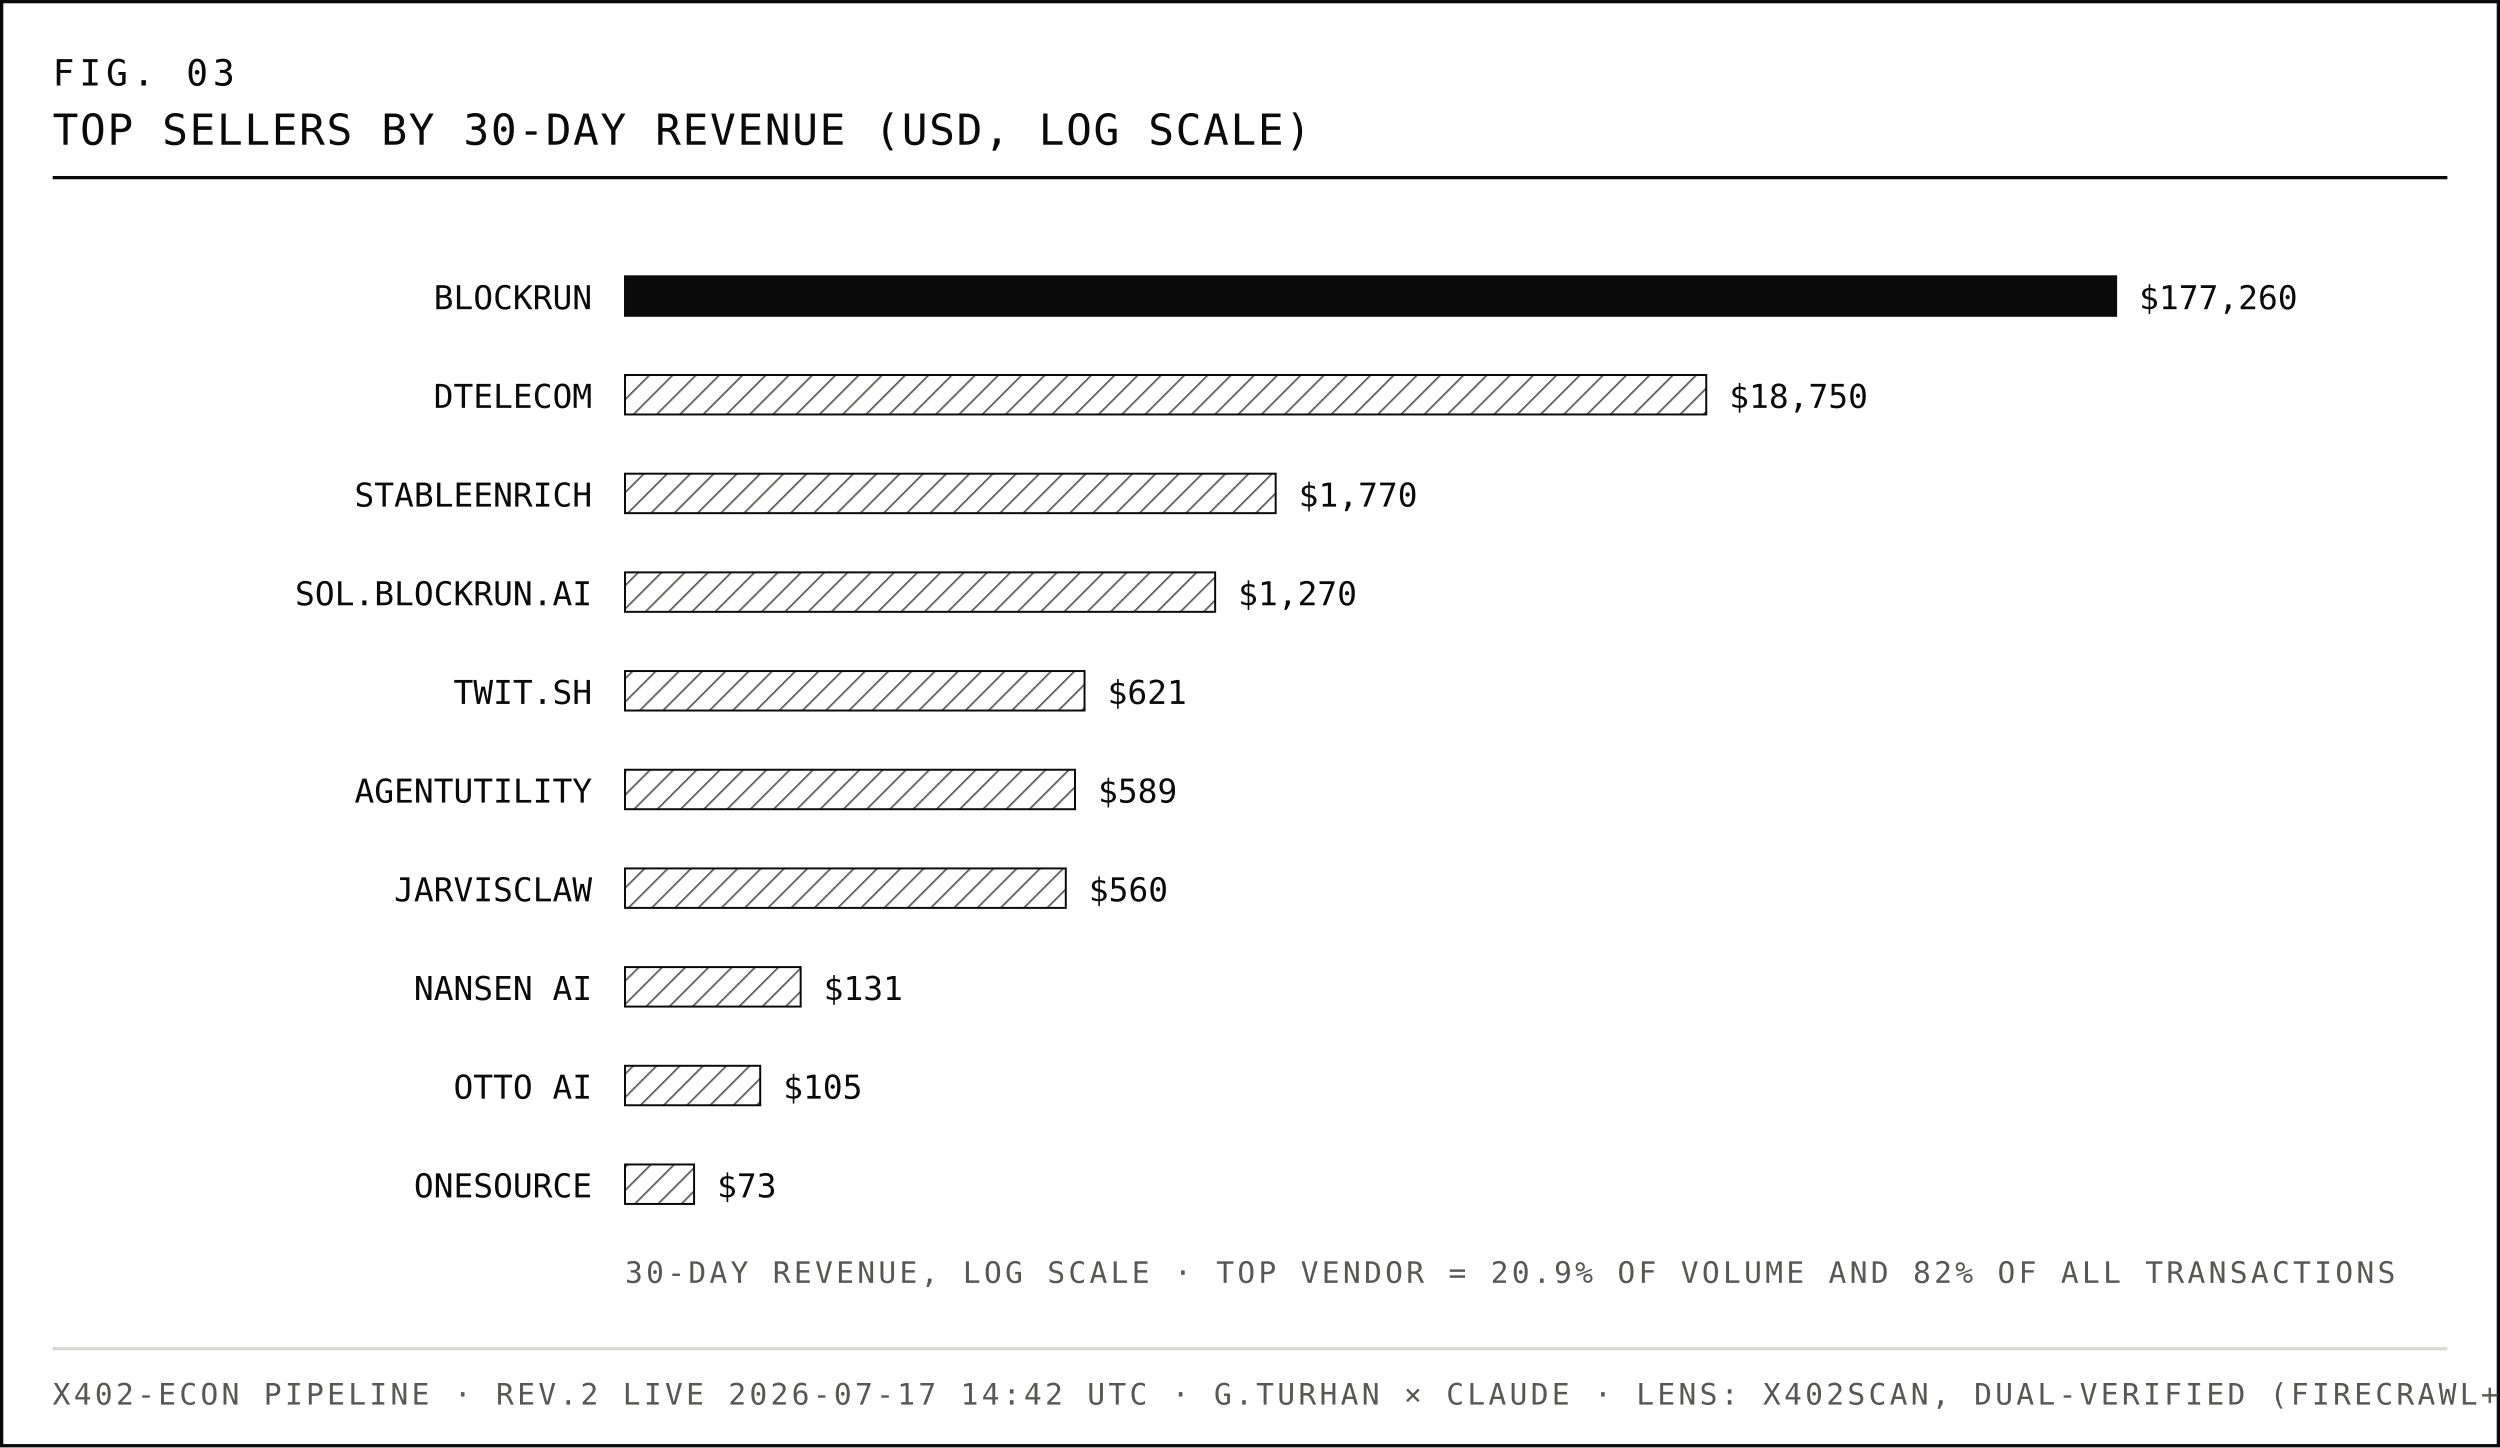
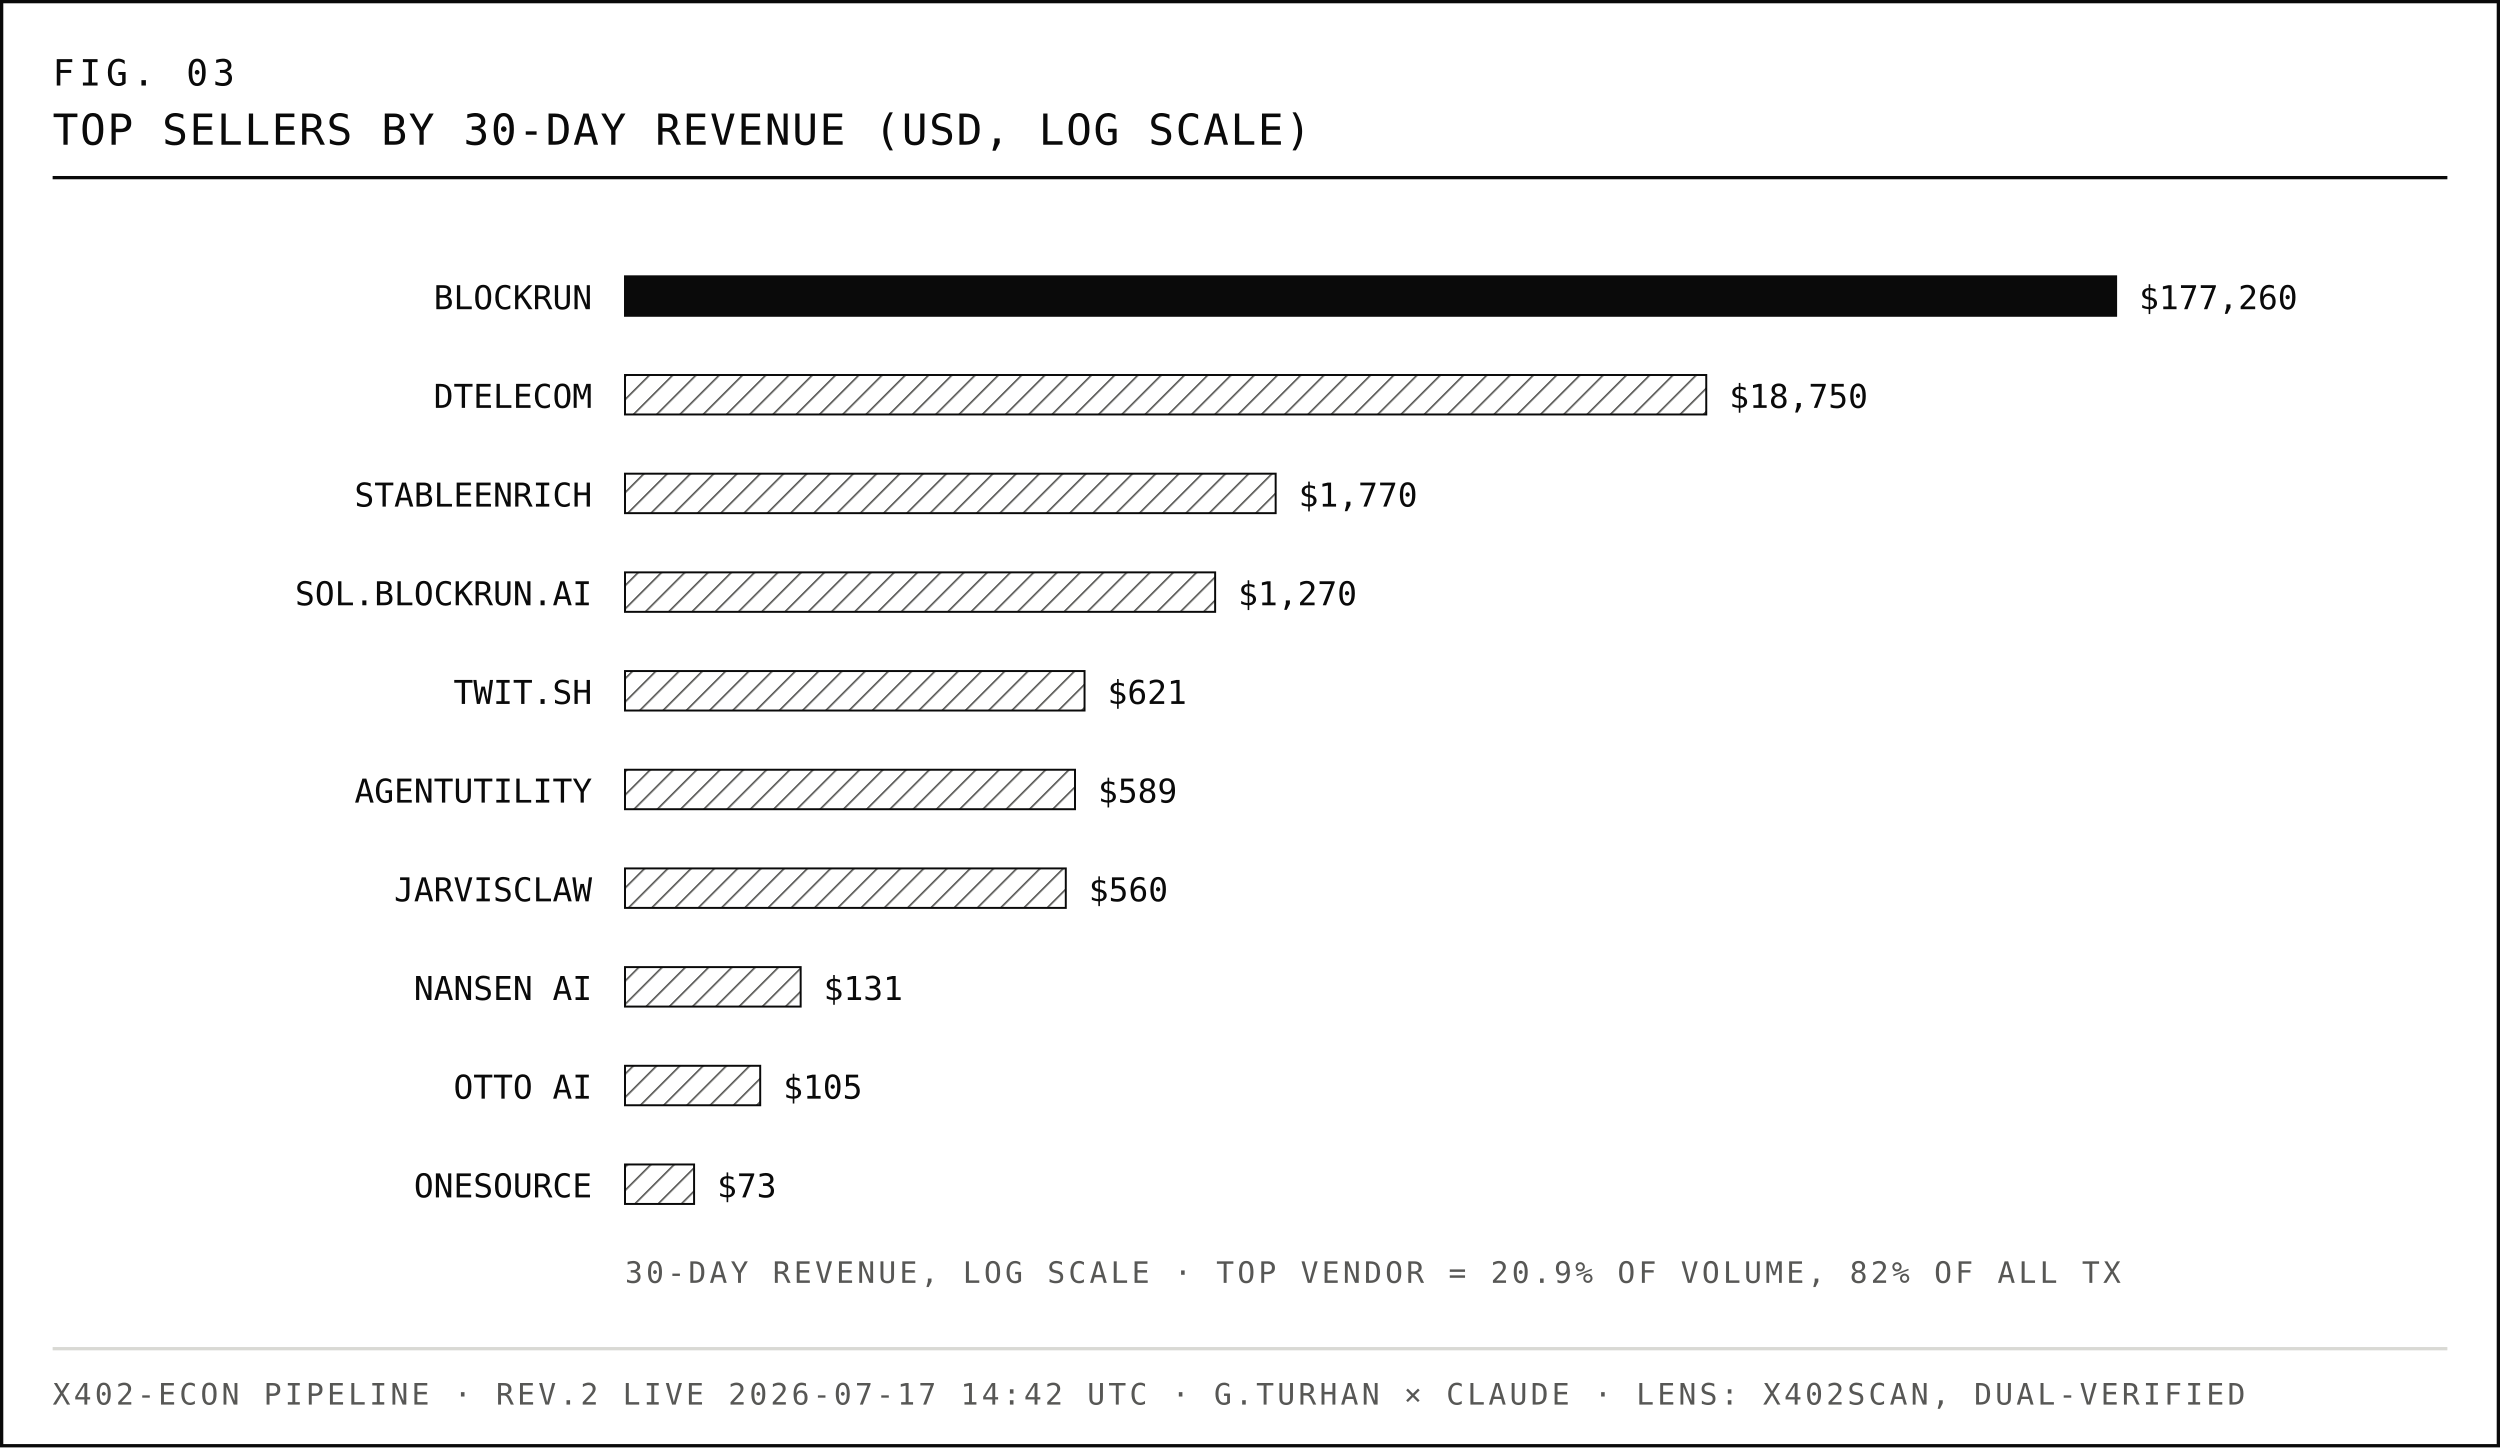
<svg xmlns="http://www.w3.org/2000/svg" viewBox="0 0 760 440" font-family="IBM Plex Mono,SF Mono,Menlo,monospace">
  <defs>
    <pattern id="hx" patternUnits="userSpaceOnUse" width="5" height="5" patternTransform="rotate(45)">
      <line x1="0" y1="0" x2="0" y2="5" stroke="#575755" stroke-width="1" />
    </pattern>
  </defs>
  <rect width="760" height="440" fill="#ffffff" />
  <rect x="0.5" y="0.5" width="759" height="439" fill="none" stroke="#0a0a0a" stroke-width="1" />
  <text x="16" y="26" font-size="11" fill="#0a0a0a" letter-spacing="1.5">FIG. 03</text>
  <text x="16" y="44" font-size="13" fill="#0a0a0a" letter-spacing="0.5">TOP SELLERS BY 30-DAY REVENUE (USD, LOG SCALE)</text>
  <line x1="16" y1="54" x2="744" y2="54" stroke="#0a0a0a" stroke-width="1" />
  <text x="180" y="94" font-size="10" fill="#0a0a0a" text-anchor="end">BLOCKRUN</text>
  <rect x="190" y="84" width="453.3" height="12" fill="#0a0a0a" stroke="#0a0a0a" stroke-width="0.6" />
  <text x="650.3" y="94" font-size="10" fill="#0a0a0a">$177,260</text>
  <text x="180" y="124" font-size="10" fill="#0a0a0a" text-anchor="end">DTELECOM</text>
  <rect x="190" y="114" width="328.7" height="12" fill="url(#hx)" stroke="#0a0a0a" stroke-width="0.6" />
  <text x="525.7" y="124" font-size="10" fill="#0a0a0a">$18,750</text>
  <text x="180" y="154" font-size="10" fill="#0a0a0a" text-anchor="end">STABLEENRICH</text>
  <rect x="190" y="144" width="197.8" height="12" fill="url(#hx)" stroke="#0a0a0a" stroke-width="0.6" />
  <text x="394.8" y="154" font-size="10" fill="#0a0a0a">$1,770</text>
  <text x="180" y="184" font-size="10" fill="#0a0a0a" text-anchor="end">SOL.BLOCKRUN.AI</text>
  <rect x="190" y="174" width="179.4" height="12" fill="url(#hx)" stroke="#0a0a0a" stroke-width="0.6" />
  <text x="376.4" y="184" font-size="10" fill="#0a0a0a">$1,270</text>
  <text x="180" y="214" font-size="10" fill="#0a0a0a" text-anchor="end">TWIT.SH</text>
  <rect x="190" y="204" width="139.7" height="12" fill="url(#hx)" stroke="#0a0a0a" stroke-width="0.6" />
  <text x="336.7" y="214" font-size="10" fill="#0a0a0a">$621</text>
  <text x="180" y="244" font-size="10" fill="#0a0a0a" text-anchor="end">AGENTUTILITY</text>
  <rect x="190" y="234" width="136.8" height="12" fill="url(#hx)" stroke="#0a0a0a" stroke-width="0.6" />
  <text x="333.8" y="244" font-size="10" fill="#0a0a0a">$589</text>
  <text x="180" y="274" font-size="10" fill="#0a0a0a" text-anchor="end">JARVISCLAW</text>
  <rect x="190" y="264" width="134.0" height="12" fill="url(#hx)" stroke="#0a0a0a" stroke-width="0.6" />
  <text x="331.0" y="274" font-size="10" fill="#0a0a0a">$560</text>
  <text x="180" y="304" font-size="10" fill="#0a0a0a" text-anchor="end">NANSEN AI</text>
  <rect x="190" y="294" width="53.4" height="12" fill="url(#hx)" stroke="#0a0a0a" stroke-width="0.6" />
  <text x="250.4" y="304" font-size="10" fill="#0a0a0a">$131</text>
  <text x="180" y="334" font-size="10" fill="#0a0a0a" text-anchor="end">OTTO AI</text>
  <rect x="190" y="324" width="41.1" height="12" fill="url(#hx)" stroke="#0a0a0a" stroke-width="0.6" />
  <text x="238.1" y="334" font-size="10" fill="#0a0a0a">$105</text>
  <text x="180" y="364" font-size="10" fill="#0a0a0a" text-anchor="end">ONESOURCE</text>
  <rect x="190" y="354" width="21.0" height="12" fill="url(#hx)" stroke="#0a0a0a" stroke-width="0.6" />
  <text x="218.0" y="364" font-size="10" fill="#0a0a0a">$73</text>
-   <text x="190" y="390" font-size="9" fill="#575755" letter-spacing="1">30-DAY REVENUE, LOG SCALE · TOP VENDOR = 20.9% OF VOLUME AND 82% OF ALL TRANSACTIONS</text>
+   <text x="190" y="390" font-size="9" fill="#575755" letter-spacing="1">30-DAY REVENUE, LOG SCALE · TOP VENDOR = 20.9% OF VOLUME, 82% OF ALL TX</text>
  <line x1="16" y1="410" x2="744" y2="410" stroke="#d9d9d4" stroke-width="1" />
-   <text x="16" y="427" font-size="9" fill="#575755" letter-spacing="1">X402-ECON PIPELINE · REV.2 LIVE 2026-07-17 14:42 UTC · G.TURHAN × CLAUDE · LENS: X402SCAN, DUAL-VERIFIED (FIRECRAWL+BROWSERBASE)</text>
+   <text x="16" y="427" font-size="9" fill="#575755" letter-spacing="1">X402-ECON PIPELINE · REV.2 LIVE 2026-07-17 14:42 UTC · G.TURHAN × CLAUDE · LENS: X402SCAN, DUAL-VERIFIED</text>
</svg>
